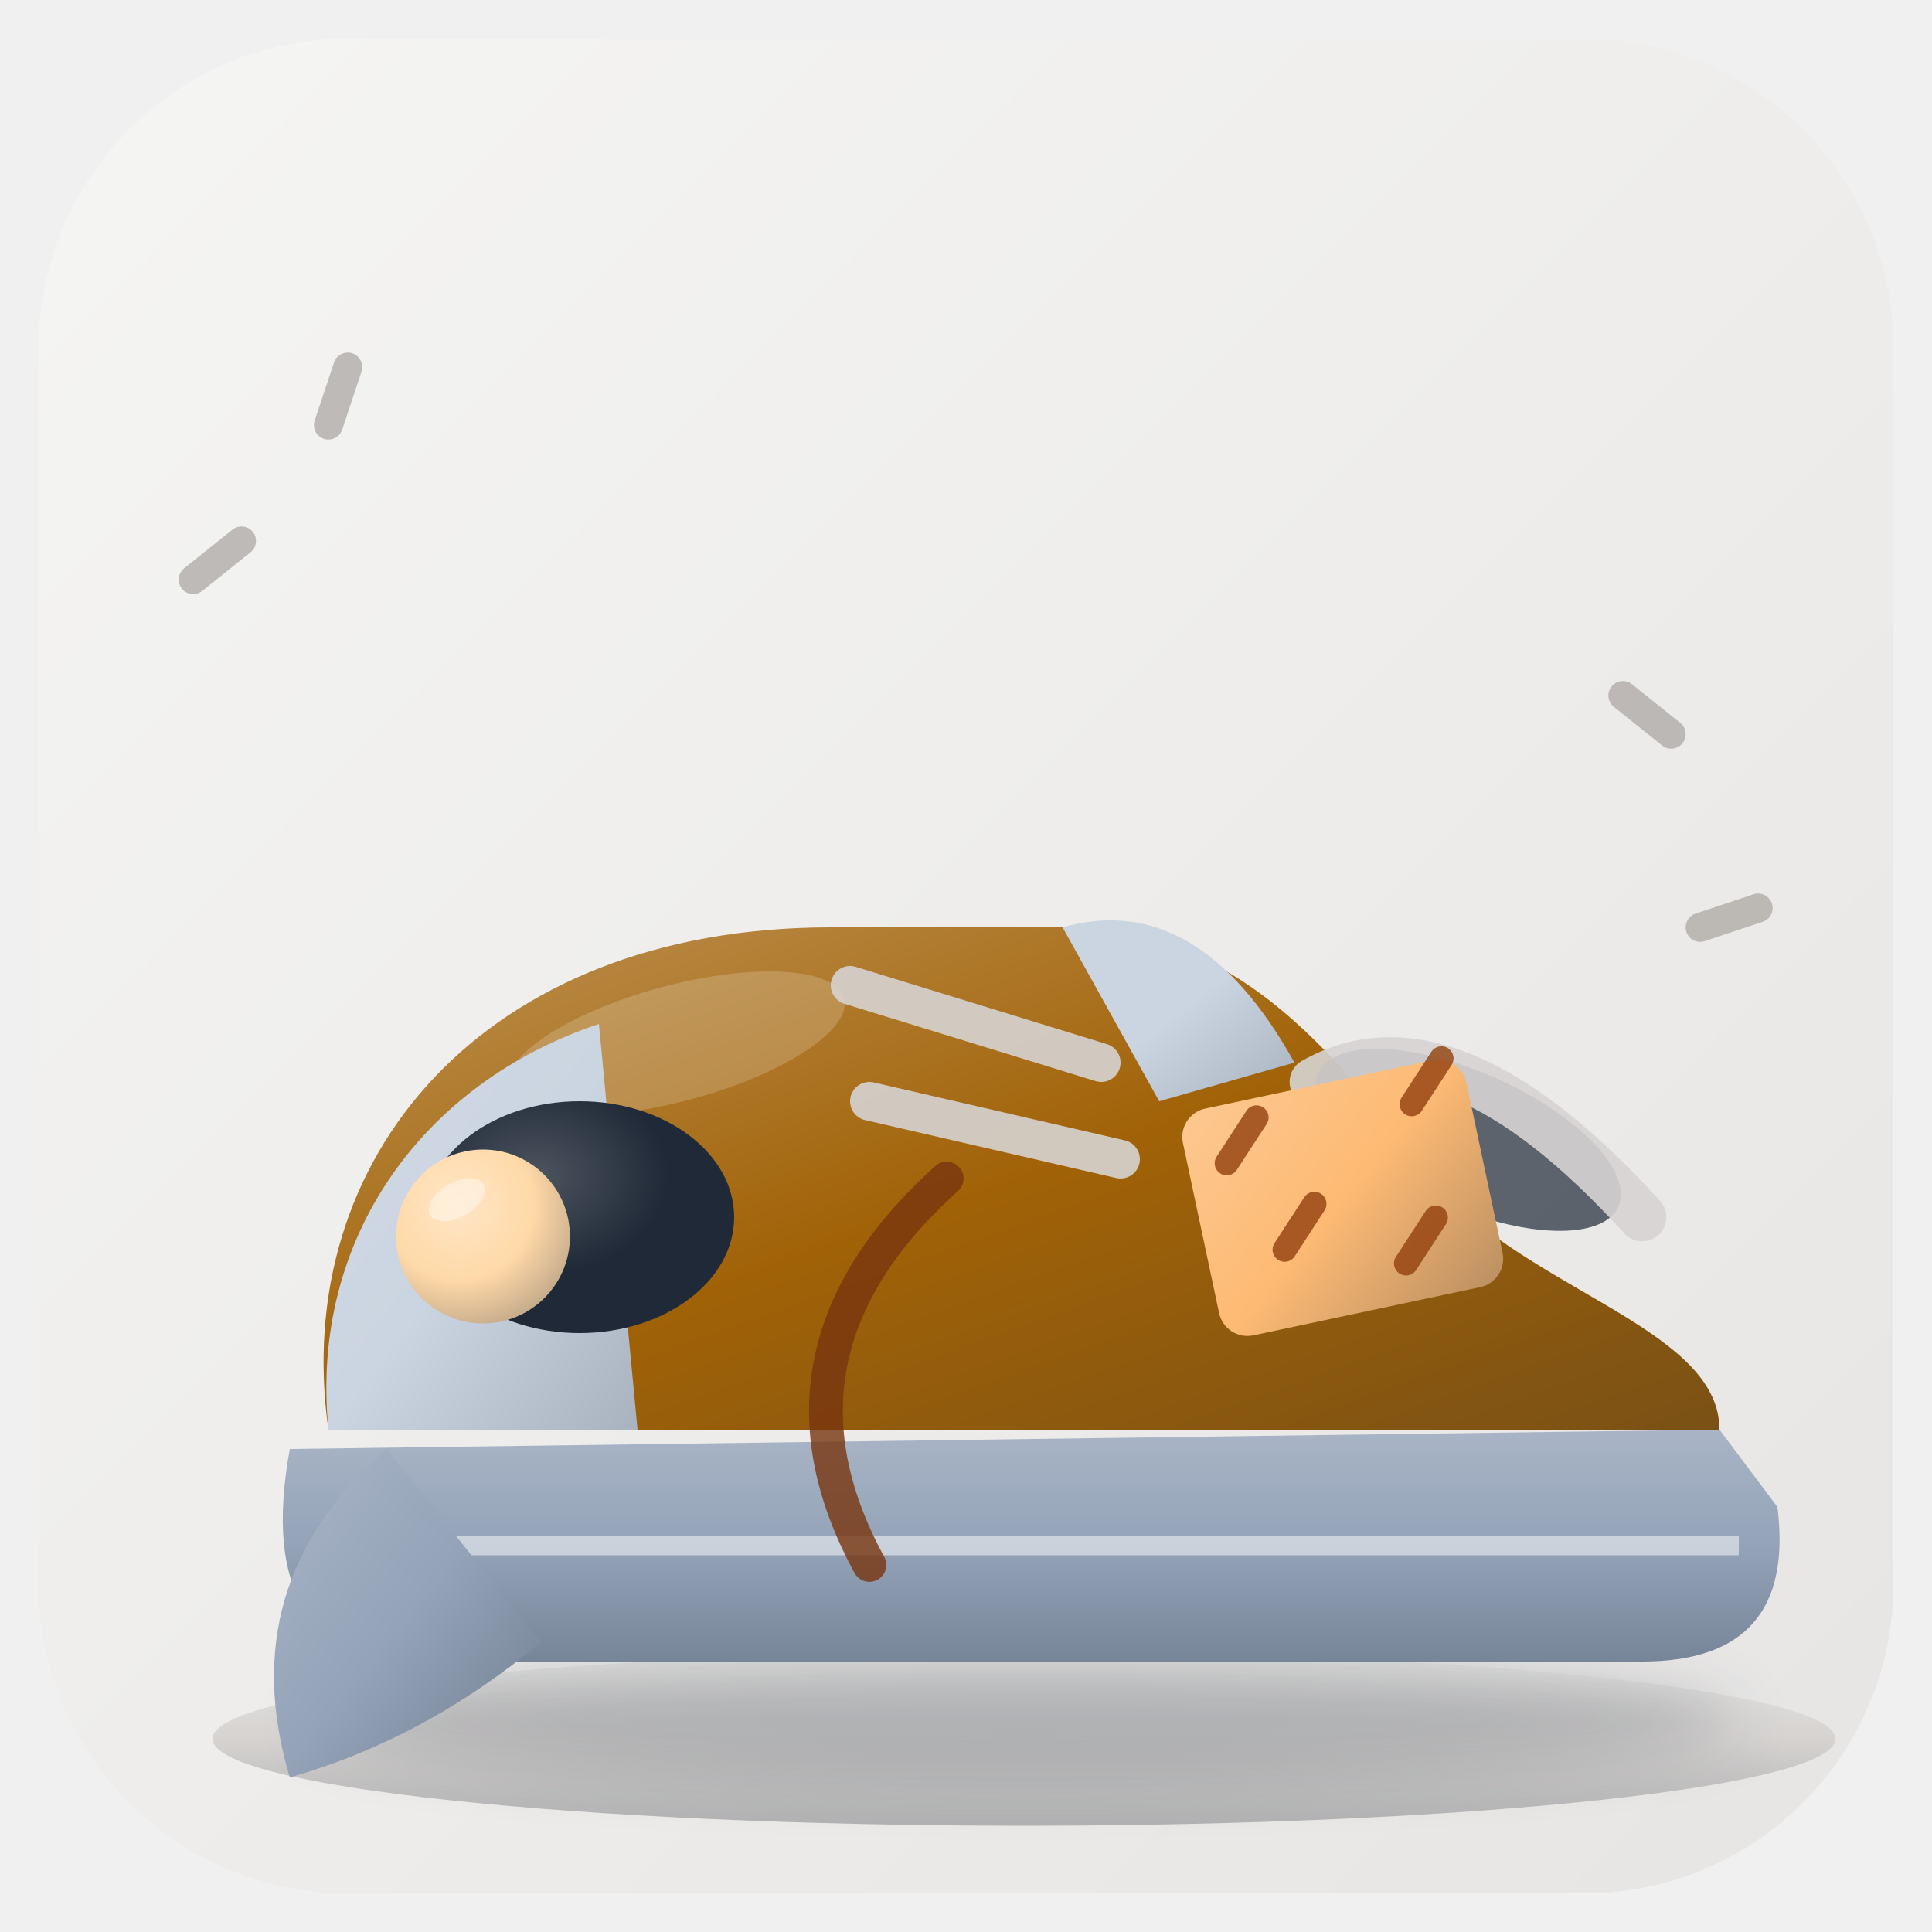
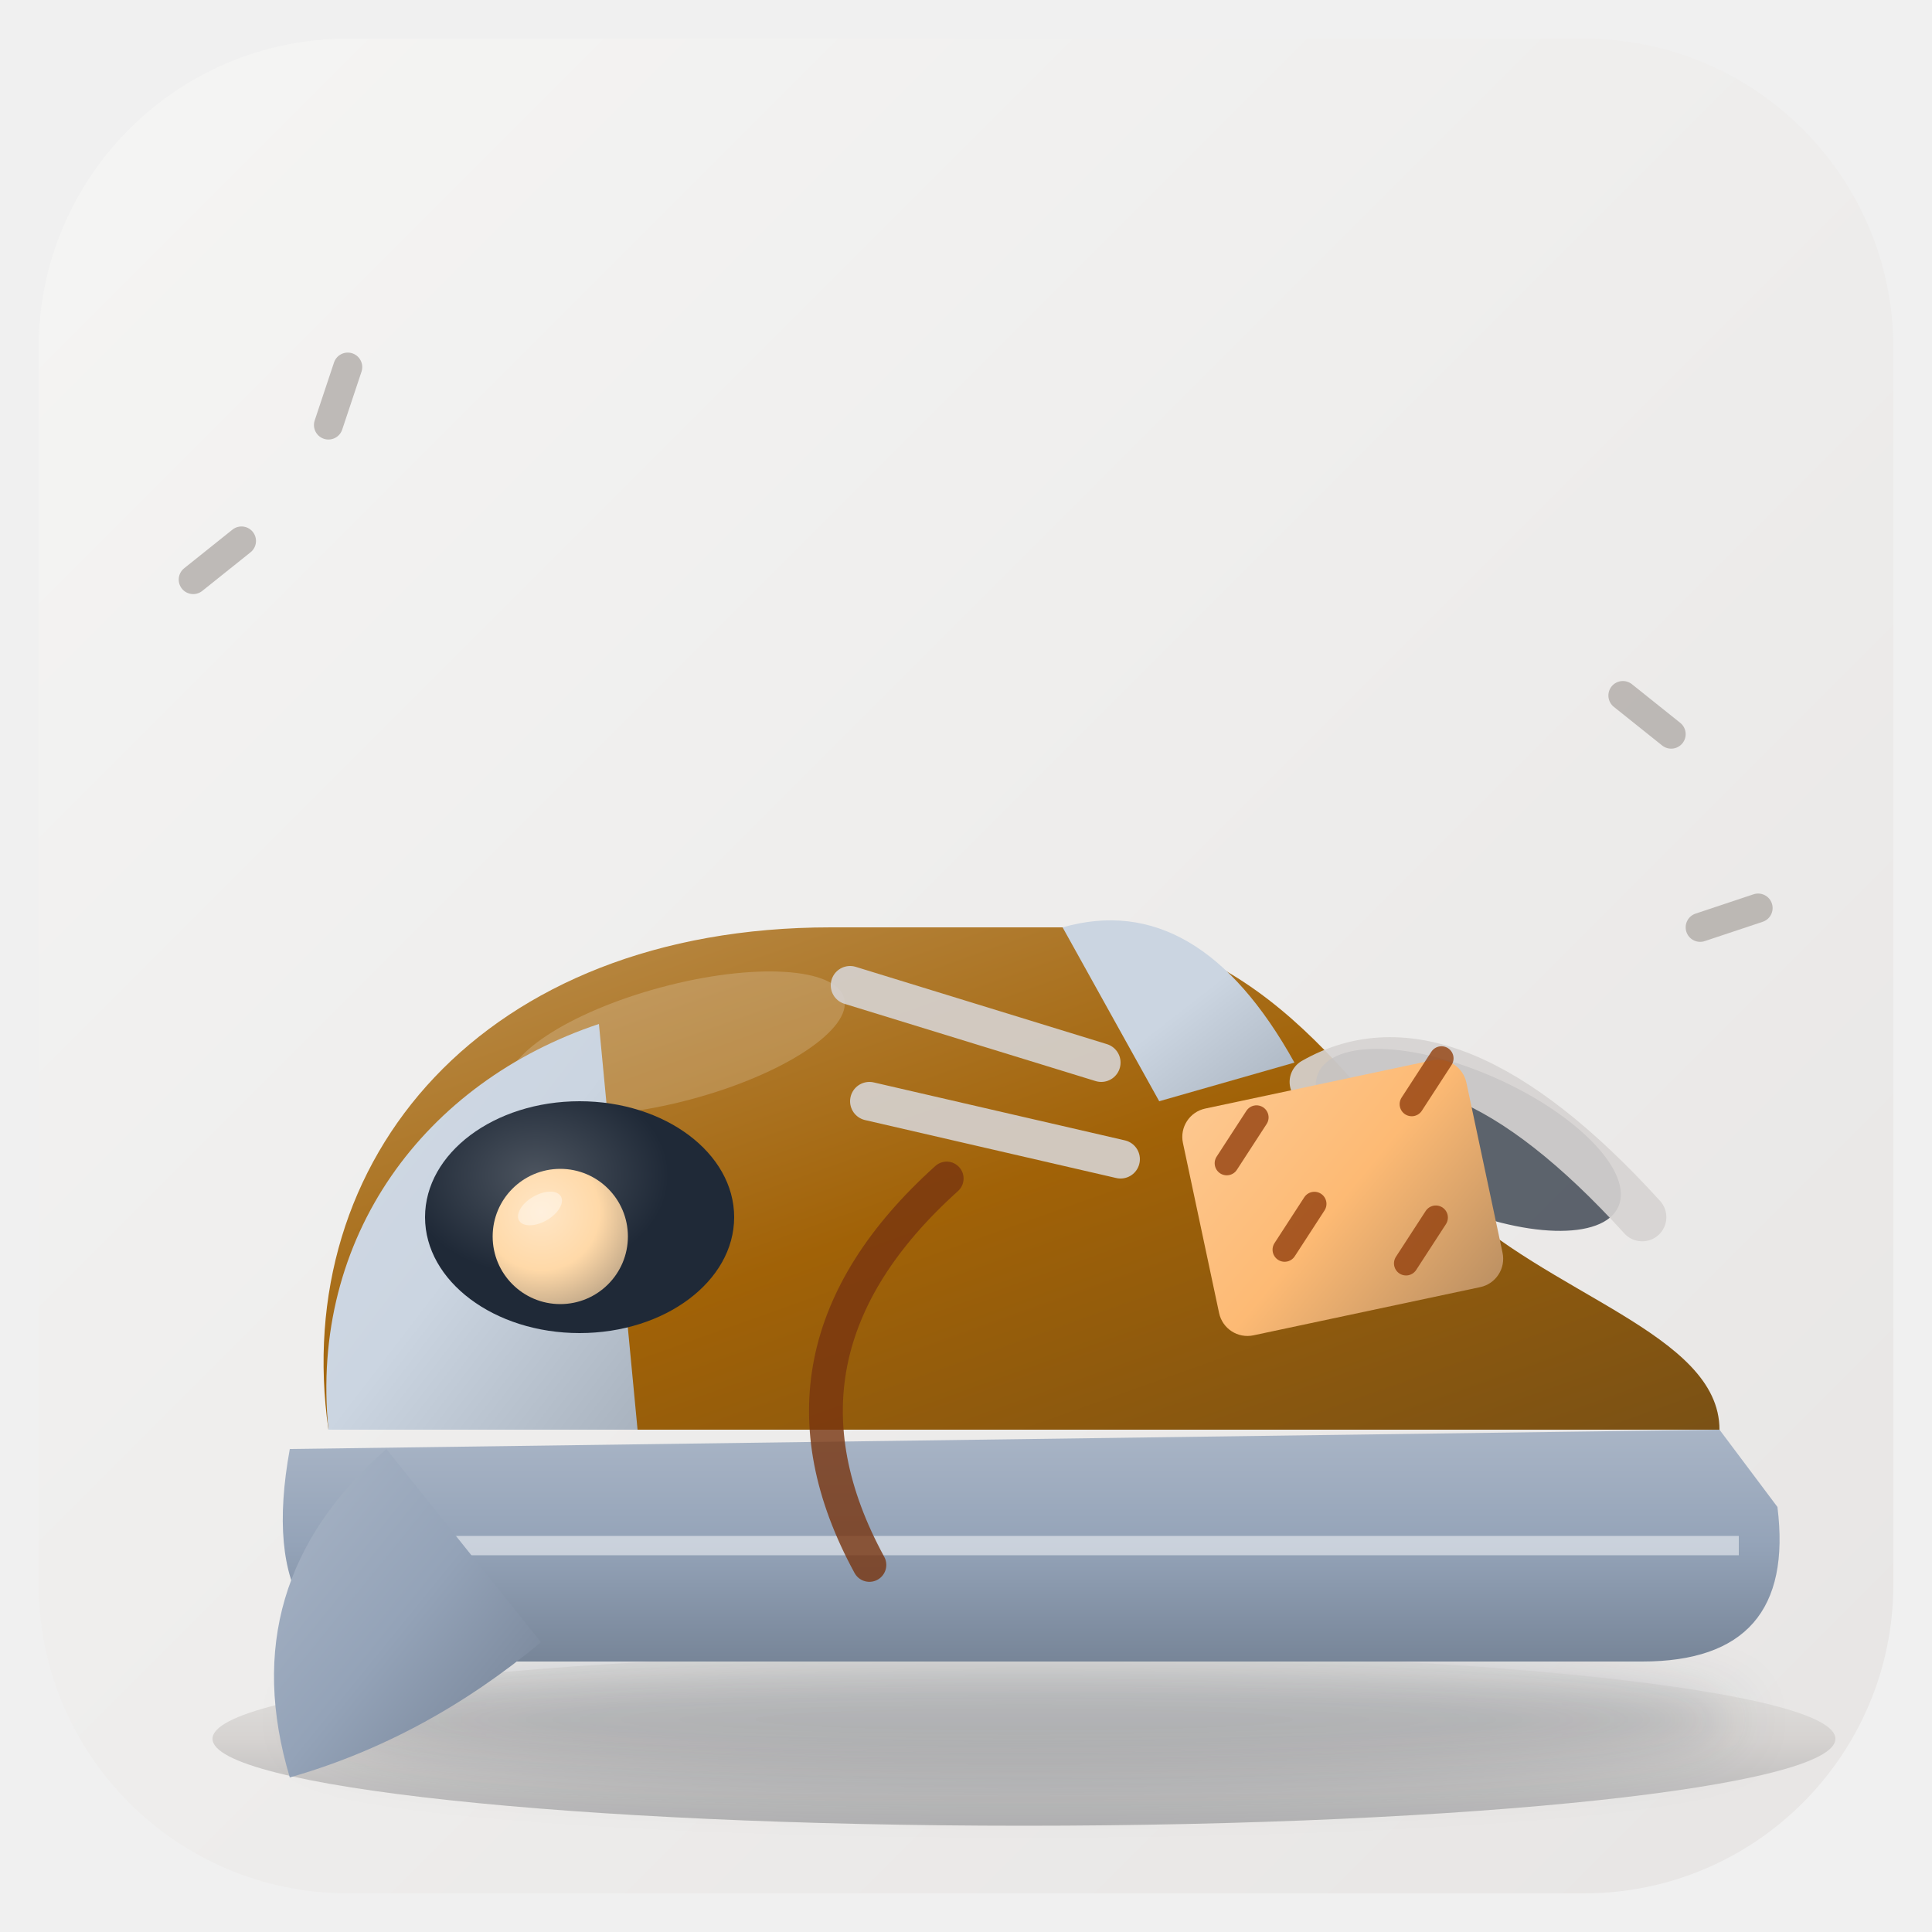
<svg xmlns="http://www.w3.org/2000/svg" viewBox="0 0 200 200" role="img" aria-label="ישן">
  <defs>
    <linearGradient id="new-old-opposite-g0" x1="0" y1="0" x2="1" y2="1">
      <stop offset="0" stop-color="#F5F5F4" />
      <stop offset="1" stop-color="#E7E5E4" />
    </linearGradient>
    <linearGradient id="new-old-opposite-g1" x1="0" y1="0" x2="0" y2="1">
      <stop offset="0" stop-color="#e6e5e3" />
      <stop offset=".5" stop-color="#D6D3D1" />
      <stop offset="1" stop-color="#b1b1b2" />
    </linearGradient>
    <linearGradient id="new-old-opposite-g2" x1="0" y1="0" x2="0" y2="1">
      <stop offset="0" stop-color="#a9b5c6" />
      <stop offset=".5" stop-color="#94A3B8" />
      <stop offset="1" stop-color="#778598" />
    </linearGradient>
    <linearGradient id="new-old-opposite-g3" x1="0" y1="0" x2="1" y2="1">
      <stop offset="0" stop-color="#bd9151" />
      <stop offset=".5" stop-color="#A16207" />
      <stop offset="1" stop-color="#7a5115" />
    </linearGradient>
    <linearGradient id="new-old-opposite-g4" x1="0" y1="0" x2="1" y2="1">
      <stop offset="0" stop-color="#cbd5e1" />
      <stop offset=".5" stop-color="#CBD5E1" />
      <stop offset="1" stop-color="#a9b3bf" />
    </linearGradient>
    <linearGradient id="new-old-opposite-g5" x1="0" y1="0" x2="1" y2="1">
      <stop offset="0" stop-color="#d0d9e4" />
      <stop offset=".5" stop-color="#CBD5E1" />
      <stop offset="1" stop-color="#a9b3bf" />
    </linearGradient>
    <linearGradient id="new-old-opposite-g6" x1="0" y1="0" x2="1" y2="1">
      <stop offset="0" stop-color="#a9b5c6" />
      <stop offset=".5" stop-color="#94A3B8" />
      <stop offset="1" stop-color="#717e91" />
    </linearGradient>
    <radialGradient id="new-old-opposite-g7" cx="0.36" cy="0.32" r="0.78">
      <stop offset="0" stop-color="#4c545f" />
      <stop offset=".55" stop-color="#1F2937" />
      <stop offset="1" stop-color="#1f2937" />
    </radialGradient>
    <radialGradient id="new-old-opposite-g8" cx="0.36" cy="0.32" r="0.78">
      <stop offset="0" stop-color="#ffe6c6" />
      <stop offset=".55" stop-color="#FFD9A8" />
      <stop offset="1" stop-color="#bca486" />
    </radialGradient>
    <linearGradient id="new-old-opposite-g9" x1="0" y1="0" x2="1" y2="1">
      <stop offset="0" stop-color="#fdc890" />
      <stop offset=".5" stop-color="#FDBA74" />
      <stop offset="1" stop-color="#ba8f62" />
    </linearGradient>
    <filter id="new-old-opposite-blur" x="-30%" y="-60%" width="160%" height="220%">
      <feGaussianBlur stdDeviation="3" />
    </filter>
  </defs>
  <rect x="4" y="4" width="192" height="192" rx="32" fill="url(#new-old-opposite-g0)" />
  <ellipse cx="106" cy="180" rx="84" ry="9" fill="url(#new-old-opposite-g1)" />
  <ellipse cx="106" cy="178" rx="74" ry="6" fill="#1E293B" opacity="0.22" filter="url(#new-old-opposite-blur)" />
  <path d="M30 150 Q26 172 44 172 L170 172 Q186 172 184 156 L178 148 Z" fill="url(#new-old-opposite-g2)" />
  <path d="M34 160 H180" stroke="#fff" stroke-width="2" opacity=".5" />
  <path d="M34 148 C30 120 50 96 86 96 L110 96 C130 96 140 112 150 124 C160 134 178 138 178 148 Z" fill="url(#new-old-opposite-g3)" />
  <ellipse cx="70" cy="108" rx="18" ry="6" fill="#fff" opacity="0.18" transform="rotate(-15 70 108)" />
  <ellipse cx="152" cy="118" rx="17" ry="7" fill="#1F2937" opacity=".7" transform="rotate(24 152 118)" />
  <path d="M136 112 Q150 104 170 126" fill="none" stroke="#D6D3D1" stroke-width="5" stroke-linecap="round" opacity=".9" />
  <path d="M110 96 Q124 92 134 110 L120 114 Z" fill="url(#new-old-opposite-g4)" />
  <path d="M34 148 C32 128 44 112 62 106 L66 148 Z" fill="url(#new-old-opposite-g5)" />
  <path d="M40 150 Q24 164 30 184 Q44 180 56 170 Z" fill="url(#new-old-opposite-g6)" />
  <ellipse cx="60" cy="126" rx="16" ry="12" fill="url(#new-old-opposite-g7)" />
-   <circle cx="50" cy="128" r="9" fill="url(#new-old-opposite-g8)" />
-   <ellipse cx="47.3" cy="124.2" rx="3.2" ry="1.8" fill="#fff" opacity="0.4" transform="rotate(-30 47.3 124.2)" />
+   <circle cx="58" cy="128" r="7" fill="url(#new-old-opposite-g8)" />
+   <ellipse cx="55.9" cy="125.1" rx="2.5" ry="1.4" fill="#fff" opacity="0.4" transform="rotate(-30 55.9 125.1)" />
  <path d="M88 102 L114 110 M90 114 L116 120" fill="none" stroke="#D6D3D1" stroke-width="4" stroke-linecap="round" stroke-linejoin="round" opacity="0.9" />
  <path d="M98 122 Q78 140 90 162" fill="none" stroke="#78350F" stroke-width="3.5" stroke-linecap="round" stroke-linejoin="round" opacity="0.8" />
  <g transform="rotate(-12 139 124)">
    <rect x="124" y="112" width="30" height="24" rx="3" fill="url(#new-old-opposite-g9)" />
    <path d="M128 118 L132 114 M132 128 L136 124 M144 132 L148 128 M148 116 L152 112" fill="none" stroke="#92400E" stroke-width="2.5" stroke-linecap="round" stroke-linejoin="round" opacity="0.8" />
  </g>
  <path d="M20 60 l5 -4 M34 44 l2 -6 M176 96 l6 -2 M168 72 l5 4" fill="none" stroke="#A8A29E" stroke-width="3" stroke-linecap="round" stroke-linejoin="round" opacity="0.7" />
</svg>
